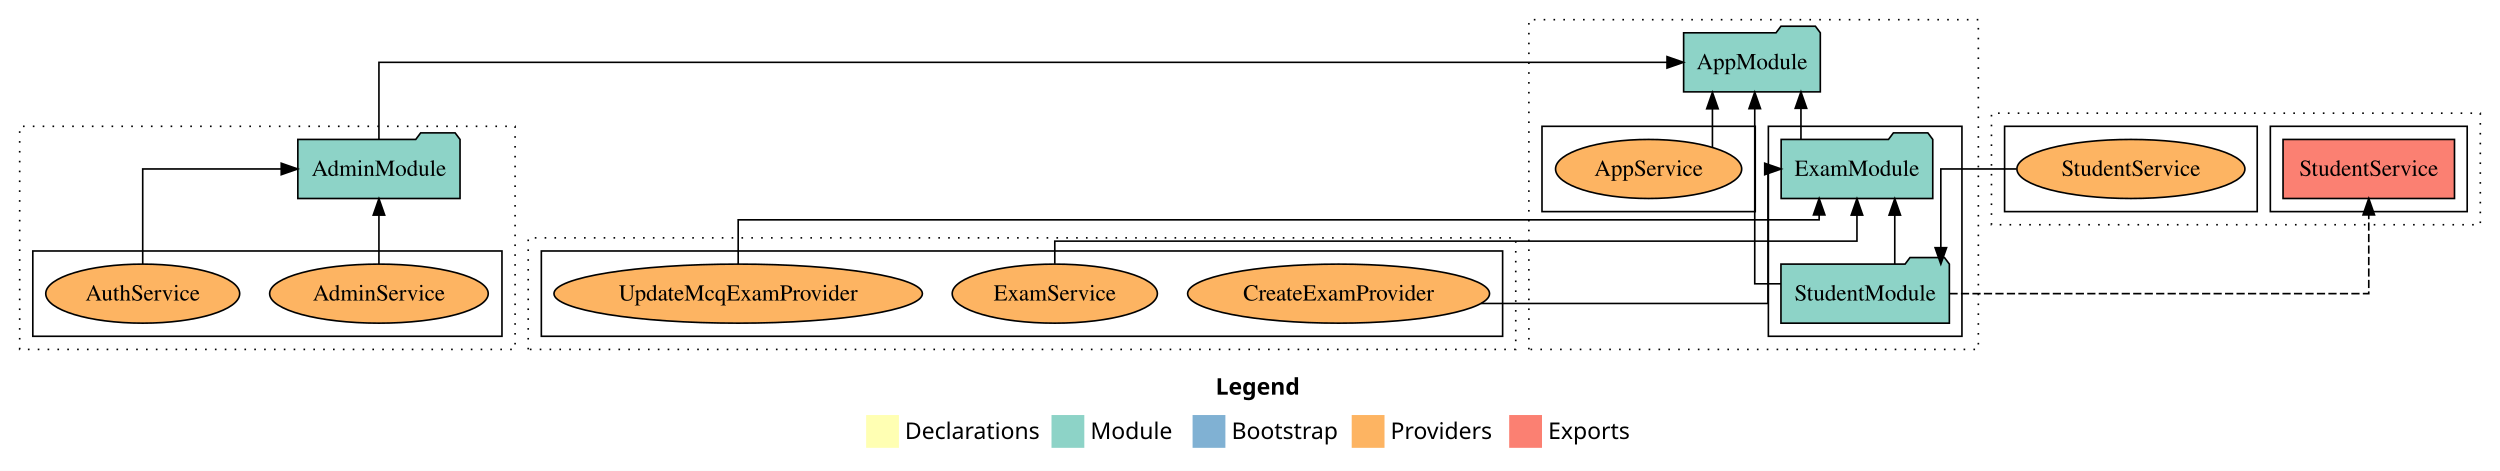
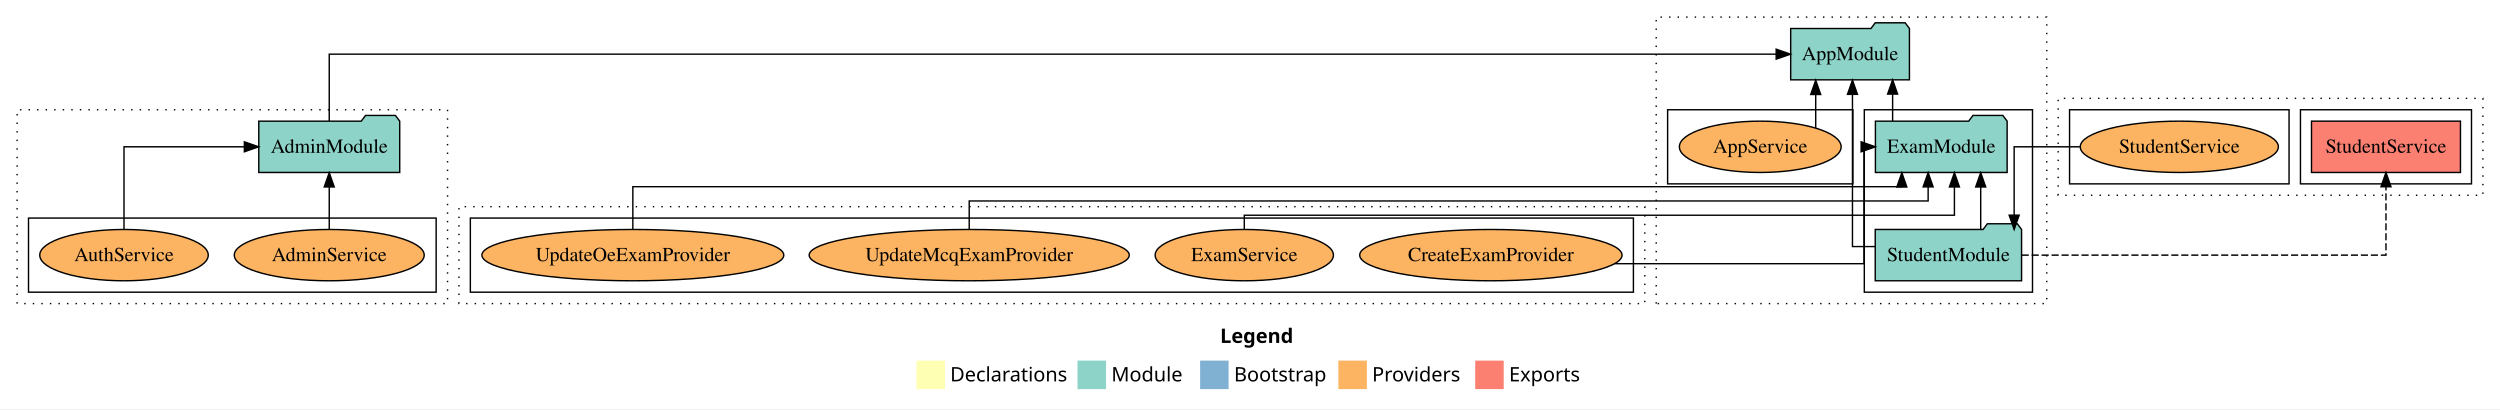
- <svg xmlns="http://www.w3.org/2000/svg" width="1524pt" height="287pt" viewBox="0.00 0.00 1524.00 287.00">
+ <svg xmlns="http://www.w3.org/2000/svg" width="1754pt" height="287pt" viewBox="0.00 0.00 1754.00 287.00">
  <g id="graph0" class="graph" transform="scale(1 1) rotate(0) translate(4 283)">
-     <polygon fill="white" stroke="transparent" points="-4,4 -4,-283 1520,-283 1520,4 -4,4" />
-     <text text-anchor="start" x="737.01" y="-42.4" font-family="Times-12" font-weight="bold" font-size="14.00">Legend</text>
-     <polygon fill="#ffffb3" stroke="transparent" points="524,-10 524,-30 544,-30 544,-10 524,-10" />
-     <text text-anchor="start" x="547.63" y="-15.4" font-family="Times-12" font-size="14.00">  Declarations</text>
-     <polygon fill="#8dd3c7" stroke="transparent" points="637,-10 637,-30 657,-30 657,-10 637,-10" />
-     <text text-anchor="start" x="660.73" y="-15.4" font-family="Times-12" font-size="14.00">  Module</text>
-     <polygon fill="#80b1d3" stroke="transparent" points="723,-10 723,-30 743,-30 743,-10 723,-10" />
-     <text text-anchor="start" x="746.78" y="-15.4" font-family="Times-12" font-size="14.00">  Bootstrap</text>
-     <polygon fill="#fdb462" stroke="transparent" points="820,-10 820,-30 840,-30 840,-10 820,-10" />
-     <text text-anchor="start" x="843.67" y="-15.4" font-family="Times-12" font-size="14.00">  Providers</text>
-     <polygon fill="#fb8072" stroke="transparent" points="916,-10 916,-30 936,-30 936,-10 916,-10" />
-     <text text-anchor="start" x="939.73" y="-15.4" font-family="Times-12" font-size="14.00">  Exports</text>
+     <polygon fill="white" stroke="transparent" points="-4,4 -4,-283 1750,-283 1750,4 -4,4" />
+     <text text-anchor="start" x="852.01" y="-42.4" font-family="Times-12" font-weight="bold" font-size="14.00">Legend</text>
+     <polygon fill="#ffffb3" stroke="transparent" points="639,-10 639,-30 659,-30 659,-10 639,-10" />
+     <text text-anchor="start" x="662.63" y="-15.4" font-family="Times-12" font-size="14.00">  Declarations</text>
+     <polygon fill="#8dd3c7" stroke="transparent" points="752,-10 752,-30 772,-30 772,-10 752,-10" />
+     <text text-anchor="start" x="775.73" y="-15.4" font-family="Times-12" font-size="14.00">  Module</text>
+     <polygon fill="#80b1d3" stroke="transparent" points="838,-10 838,-30 858,-30 858,-10 838,-10" />
+     <text text-anchor="start" x="861.78" y="-15.4" font-family="Times-12" font-size="14.00">  Bootstrap</text>
+     <polygon fill="#fdb462" stroke="transparent" points="935,-10 935,-30 955,-30 955,-10 935,-10" />
+     <text text-anchor="start" x="958.67" y="-15.4" font-family="Times-12" font-size="14.00">  Providers</text>
+     <polygon fill="#fb8072" stroke="transparent" points="1031,-10 1031,-30 1051,-30 1051,-10 1031,-10" />
+     <text text-anchor="start" x="1054.73" y="-15.4" font-family="Times-12" font-size="14.00">  Exports</text>
    <g id="clust1" class="cluster">
      <polygon fill="none" stroke="black" stroke-dasharray="1,5" points="8,-70 8,-206 310,-206 310,-70 8,-70" />
    </g>
    <g id="clust6" class="cluster">
      <polygon fill="none" stroke="black" points="16,-78 16,-130 302,-130 302,-78 16,-78" />
    </g>
    <g id="clust7" class="cluster">
-       <polygon fill="none" stroke="black" stroke-dasharray="1,5" points="928,-70 928,-271 1202,-271 1202,-70 928,-70" />
+       <polygon fill="none" stroke="black" stroke-dasharray="1,5" points="1158,-70 1158,-271 1432,-271 1432,-70 1158,-70" />
    </g>
    <g id="clust9" class="cluster">
-       <polygon fill="none" stroke="black" points="1074,-78 1074,-206 1192,-206 1192,-78 1074,-78" />
+       <polygon fill="none" stroke="black" points="1304,-78 1304,-206 1422,-206 1422,-78 1304,-78" />
    </g>
    <g id="clust12" class="cluster">
-       <polygon fill="none" stroke="black" points="936,-154 936,-206 1066,-206 1066,-154 936,-154" />
+       <polygon fill="none" stroke="black" points="1166,-154 1166,-206 1296,-206 1296,-154 1166,-154" />
    </g>
    <g id="clust13" class="cluster">
-       <polygon fill="none" stroke="black" stroke-dasharray="1,5" points="318,-70 318,-138 920,-138 920,-70 318,-70" />
+       <polygon fill="none" stroke="black" stroke-dasharray="1,5" points="318,-70 318,-138 1150,-138 1150,-70 318,-70" />
    </g>
    <g id="clust18" class="cluster">
-       <polygon fill="none" stroke="black" points="326,-78 326,-130 912,-130 912,-78 326,-78" />
+       <polygon fill="none" stroke="black" points="326,-78 326,-130 1142,-130 1142,-78 326,-78" />
    </g>
    <g id="clust19" class="cluster">
-       <polygon fill="none" stroke="black" stroke-dasharray="1,5" points="1210,-146 1210,-214 1508,-214 1508,-146 1210,-146" />
+       <polygon fill="none" stroke="black" stroke-dasharray="1,5" points="1440,-146 1440,-214 1738,-214 1738,-146 1440,-146" />
    </g>
    <g id="clust22" class="cluster">
-       <polygon fill="none" stroke="black" points="1380,-154 1380,-206 1500,-206 1500,-154 1380,-154" />
+       <polygon fill="none" stroke="black" points="1610,-154 1610,-206 1730,-206 1730,-154 1610,-154" />
    </g>
    <g id="clust24" class="cluster">
-       <polygon fill="none" stroke="black" points="1218,-154 1218,-206 1372,-206 1372,-154 1218,-154" />
+       <polygon fill="none" stroke="black" points="1448,-154 1448,-206 1602,-206 1602,-154 1448,-154" />
    </g>
    <g id="node1" class="node">
      <ellipse fill="#fdb462" stroke="black" cx="227" cy="-104" rx="66.63" ry="18" />
      <text text-anchor="middle" x="227" y="-99.8" font-family="Times,serif" font-size="14.00">AdminService</text>
    </g>
    <g id="node3" class="node">
      <polygon fill="#8dd3c7" stroke="black" points="276.44,-198 273.44,-202 252.44,-202 249.44,-198 177.56,-198 177.56,-162 276.44,-162 276.44,-198" />
      <text text-anchor="middle" x="227" y="-175.8" font-family="Times,serif" font-size="14.00">AdminModule</text>
    </g>
    <g id="edge1" class="edge">
      <path fill="none" stroke="black" d="M227,-122.01C227,-122.01 227,-151.85 227,-151.85" />
      <polygon fill="black" stroke="black" points="223.5,-151.85 227,-161.85 230.5,-151.85 223.5,-151.85" />
    </g>
    <g id="node2" class="node">
      <ellipse fill="#fdb462" stroke="black" cx="83" cy="-104" rx="59.11" ry="18" />
      <text text-anchor="middle" x="83" y="-99.8" font-family="Times,serif" font-size="14.00">AuthService</text>
    </g>
    <g id="edge2" class="edge">
      <path fill="none" stroke="black" d="M83,-122.01C83,-144.49 83,-180 83,-180 83,-180 167.44,-180 167.44,-180" />
      <polygon fill="black" stroke="black" points="167.44,-183.5 177.44,-180 167.44,-176.5 167.44,-183.5" />
    </g>
    <g id="node6" class="node">
-       <polygon fill="#8dd3c7" stroke="black" points="1105.66,-263 1102.66,-267 1081.66,-267 1078.66,-263 1022.34,-263 1022.34,-227 1105.66,-227 1105.66,-263" />
-       <text text-anchor="middle" x="1064" y="-240.8" font-family="Times,serif" font-size="14.00">AppModule</text>
+       <polygon fill="#8dd3c7" stroke="black" points="1335.66,-263 1332.66,-267 1311.66,-267 1308.66,-263 1252.34,-263 1252.34,-227 1335.66,-227 1335.66,-263" />
+       <text text-anchor="middle" x="1294" y="-240.8" font-family="Times,serif" font-size="14.00">AppModule</text>
    </g>
    <g id="edge3" class="edge">
-       <path fill="none" stroke="black" d="M227,-198.11C227,-217.34 227,-245 227,-245 227,-245 1012.21,-245 1012.21,-245" />
-       <polygon fill="black" stroke="black" points="1012.21,-248.5 1022.21,-245 1012.21,-241.5 1012.21,-248.5" />
+       <path fill="none" stroke="black" d="M227,-198.11C227,-217.34 227,-245 227,-245 227,-245 1242.17,-245 1242.17,-245" />
+       <polygon fill="black" stroke="black" points="1242.17,-248.5 1252.17,-245 1242.17,-241.5 1242.17,-248.5" />
    </g>
    <g id="node4" class="node">
-       <polygon fill="#8dd3c7" stroke="black" points="1174.21,-198 1171.21,-202 1150.21,-202 1147.21,-198 1081.79,-198 1081.79,-162 1174.21,-162 1174.21,-198" />
-       <text text-anchor="middle" x="1128" y="-175.8" font-family="Times,serif" font-size="14.00">ExamModule</text>
+       <polygon fill="#8dd3c7" stroke="black" points="1404.21,-198 1401.21,-202 1380.21,-202 1377.21,-198 1311.79,-198 1311.79,-162 1404.21,-162 1404.21,-198" />
+       <text text-anchor="middle" x="1358" y="-175.8" font-family="Times,serif" font-size="14.00">ExamModule</text>
    </g>
    <g id="edge4" class="edge">
-       <path fill="none" stroke="black" d="M1093.86,-198.11C1093.86,-198.11 1093.86,-216.99 1093.86,-216.99" />
-       <polygon fill="black" stroke="black" points="1090.36,-216.99 1093.86,-226.99 1097.36,-216.99 1090.36,-216.99" />
+       <path fill="none" stroke="black" d="M1323.86,-198.11C1323.86,-198.11 1323.86,-216.99 1323.86,-216.99" />
+       <polygon fill="black" stroke="black" points="1320.36,-216.99 1323.86,-226.99 1327.36,-216.99 1320.36,-216.99" />
    </g>
    <g id="node5" class="node">
-       <polygon fill="#8dd3c7" stroke="black" points="1184.33,-122 1181.33,-126 1160.33,-126 1157.33,-122 1081.67,-122 1081.67,-86 1184.33,-86 1184.33,-122" />
-       <text text-anchor="middle" x="1133" y="-99.8" font-family="Times,serif" font-size="14.00">StudentModule</text>
+       <polygon fill="#8dd3c7" stroke="black" points="1414.33,-122 1411.33,-126 1390.33,-126 1387.33,-122 1311.67,-122 1311.67,-86 1414.33,-86 1414.33,-122" />
+       <text text-anchor="middle" x="1363" y="-99.8" font-family="Times,serif" font-size="14.00">StudentModule</text>
    </g>
    <g id="edge7" class="edge">
-       <path fill="none" stroke="black" d="M1151.05,-122.01C1151.05,-122.01 1151.05,-151.85 1151.05,-151.85" />
-       <polygon fill="black" stroke="black" points="1147.55,-151.85 1151.05,-161.85 1154.55,-151.85 1147.55,-151.85" />
+       <path fill="none" stroke="black" d="M1385.66,-122.01C1385.66,-122.01 1385.66,-151.85 1385.66,-151.85" />
+       <polygon fill="black" stroke="black" points="1382.16,-151.85 1385.66,-161.85 1389.16,-151.85 1382.16,-151.85" />
    </g>
    <g id="edge5" class="edge">
-       <path fill="none" stroke="black" d="M1081.64,-110C1072.43,-110 1065.69,-110 1065.69,-110 1065.69,-110 1065.69,-216.79 1065.69,-216.79" />
-       <polygon fill="black" stroke="black" points="1062.19,-216.79 1065.69,-226.79 1069.19,-216.79 1062.19,-216.79" />
+       <path fill="none" stroke="black" d="M1311.64,-110C1302.43,-110 1295.69,-110 1295.69,-110 1295.69,-110 1295.69,-216.79 1295.69,-216.79" />
+       <polygon fill="black" stroke="black" points="1292.19,-216.79 1295.69,-226.79 1299.19,-216.79 1292.19,-216.79" />
+     </g>
+     <g id="node12" class="node">
+       <polygon fill="#fb8072" stroke="black" points="1722.26,-198 1617.74,-198 1617.74,-162 1722.26,-162 1722.26,-198" />
+       <text text-anchor="middle" x="1670" y="-175.8" font-family="Times,serif" font-size="14.00">StudentService </text>
+     </g>
+     <g id="edge12" class="edge">
+       <path fill="none" stroke="black" stroke-dasharray="5,2" d="M1414.38,-104C1501.78,-104 1670,-104 1670,-104 1670,-104 1670,-151.99 1670,-151.99" />
+       <polygon fill="black" stroke="black" points="1666.5,-151.99 1670,-161.99 1673.5,-151.99 1666.5,-151.99" />
+     </g>
+     <g id="node7" class="node">
+       <ellipse fill="#fdb462" stroke="black" cx="1231" cy="-180" rx="56.74" ry="18" />
+       <text text-anchor="middle" x="1231" y="-175.8" font-family="Times,serif" font-size="14.00">AppService</text>
+     </g>
+     <g id="edge6" class="edge">
+       <path fill="none" stroke="black" d="M1269.9,-193.15C1269.9,-193.15 1269.9,-216.69 1269.9,-216.69" />
+       <polygon fill="black" stroke="black" points="1266.4,-216.69 1269.9,-226.69 1273.4,-216.69 1266.4,-216.69" />
+     </g>
+     <g id="node8" class="node">
+       <ellipse fill="#fdb462" stroke="black" cx="1042" cy="-104" rx="92.03" ry="18" />
+       <text text-anchor="middle" x="1042" y="-99.8" font-family="Times,serif" font-size="14.00">CreateExamProvider</text>
+     </g>
+     <g id="edge8" class="edge">
+       <path fill="none" stroke="black" d="M1128.8,-98C1205,-98 1303.76,-98 1303.76,-98 1303.76,-98 1303.76,-180 1303.76,-180 1303.76,-180 1304.56,-180 1304.56,-180" />
+       <polygon fill="black" stroke="black" points="1301.77,-183.5 1311.77,-180 1301.77,-176.5 1301.77,-183.5" />
+     </g>
+     <g id="node9" class="node">
+       <ellipse fill="#fdb462" stroke="black" cx="869" cy="-104" rx="62.54" ry="18" />
+       <text text-anchor="middle" x="869" y="-99.8" font-family="Times,serif" font-size="14.00">ExamService</text>
+     </g>
+     <g id="edge9" class="edge">
+       <path fill="none" stroke="black" d="M869,-122.21C869,-127.55 869,-132 869,-132 869,-132 1367.22,-132 1367.22,-132 1367.22,-132 1367.22,-151.85 1367.22,-151.85" />
+       <polygon fill="black" stroke="black" points="1363.72,-151.85 1367.22,-161.85 1370.72,-151.85 1363.72,-151.85" />
+     </g>
+     <g id="node10" class="node">
+       <ellipse fill="#fdb462" stroke="black" cx="676" cy="-104" rx="112.3" ry="18" />
+       <text text-anchor="middle" x="676" y="-99.8" font-family="Times,serif" font-size="14.00">UpdateMcqExamProvider</text>
+     </g>
+     <g id="edge10" class="edge">
+       <path fill="none" stroke="black" d="M676,-122.11C676,-131.9 676,-142 676,-142 676,-142 1348.78,-142 1348.78,-142 1348.78,-142 1348.78,-151.89 1348.78,-151.89" />
+       <polygon fill="black" stroke="black" points="1345.28,-151.89 1348.78,-161.89 1352.28,-151.89 1345.28,-151.89" />
    </g>
    <g id="node11" class="node">
-       <polygon fill="#fb8072" stroke="black" points="1492.26,-198 1387.74,-198 1387.74,-162 1492.26,-162 1492.26,-198" />
-       <text text-anchor="middle" x="1440" y="-175.8" font-family="Times,serif" font-size="14.00">StudentService </text>
+       <ellipse fill="#fdb462" stroke="black" cx="440" cy="-104" rx="105.92" ry="18" />
+       <text text-anchor="middle" x="440" y="-99.8" font-family="Times,serif" font-size="14.00">UpdateOeExamProvider</text>
    </g>
    <g id="edge11" class="edge">
-       <path fill="none" stroke="black" stroke-dasharray="5,2" d="M1184.38,-104C1271.78,-104 1440,-104 1440,-104 1440,-104 1440,-151.99 1440,-151.99" />
-       <polygon fill="black" stroke="black" points="1436.5,-151.99 1440,-161.99 1443.5,-151.99 1436.5,-151.99" />
+       <path fill="none" stroke="black" d="M440,-122.15C440,-135.74 440,-152 440,-152 440,-152 1330.34,-152 1330.34,-152 1330.34,-152 1330.34,-152.98 1330.34,-152.98" />
+       <polygon fill="black" stroke="black" points="1326.84,-151.79 1330.34,-161.79 1333.84,-151.79 1326.84,-151.79" />
    </g>
-     <g id="node7" class="node">
-       <ellipse fill="#fdb462" stroke="black" cx="1001" cy="-180" rx="56.74" ry="18" />
-       <text text-anchor="middle" x="1001" y="-175.8" font-family="Times,serif" font-size="14.00">AppService</text>
+     <g id="node13" class="node">
+       <ellipse fill="#fdb462" stroke="black" cx="1525" cy="-180" rx="69.5" ry="18" />
+       <text text-anchor="middle" x="1525" y="-175.8" font-family="Times,serif" font-size="14.00">StudentService</text>
    </g>
-     <g id="edge6" class="edge">
-       <path fill="none" stroke="black" d="M1039.9,-193.15C1039.9,-193.15 1039.9,-216.69 1039.9,-216.69" />
-       <polygon fill="black" stroke="black" points="1036.4,-216.69 1039.9,-226.69 1043.4,-216.69 1036.4,-216.69" />
-     </g>
-     <g id="node8" class="node">
-       <ellipse fill="#fdb462" stroke="black" cx="812" cy="-104" rx="92.03" ry="18" />
-       <text text-anchor="middle" x="812" y="-99.8" font-family="Times,serif" font-size="14.00">CreateExamProvider</text>
-     </g>
-     <g id="edge8" class="edge">
-       <path fill="none" stroke="black" d="M898.8,-98C975,-98 1073.76,-98 1073.76,-98 1073.76,-98 1073.76,-180 1073.76,-180 1073.76,-180 1074.56,-180 1074.56,-180" />
-       <polygon fill="black" stroke="black" points="1071.77,-183.5 1081.77,-180 1071.77,-176.5 1071.77,-183.5" />
-     </g>
-     <g id="node9" class="node">
-       <ellipse fill="#fdb462" stroke="black" cx="639" cy="-104" rx="62.54" ry="18" />
-       <text text-anchor="middle" x="639" y="-99.8" font-family="Times,serif" font-size="14.00">ExamService</text>
-     </g>
-     <g id="edge9" class="edge">
-       <path fill="none" stroke="black" d="M639,-122.24C639,-129.43 639,-136 639,-136 639,-136 1128,-136 1128,-136 1128,-136 1128,-151.85 1128,-151.85" />
-       <polygon fill="black" stroke="black" points="1124.5,-151.85 1128,-161.85 1131.5,-151.85 1124.5,-151.85" />
-     </g>
-     <g id="node10" class="node">
-       <ellipse fill="#fdb462" stroke="black" cx="446" cy="-104" rx="112.3" ry="18" />
-       <text text-anchor="middle" x="446" y="-99.8" font-family="Times,serif" font-size="14.00">UpdateMcqExamProvider</text>
-     </g>
-     <g id="edge10" class="edge">
-       <path fill="none" stroke="black" d="M446,-122.04C446,-134.56 446,-149 446,-149 446,-149 1104.95,-149 1104.95,-149 1104.95,-149 1104.95,-151.97 1104.95,-151.97" />
-       <polygon fill="black" stroke="black" points="1101.45,-151.97 1104.95,-161.97 1108.45,-151.97 1101.45,-151.97" />
-     </g>
-     <g id="node12" class="node">
-       <ellipse fill="#fdb462" stroke="black" cx="1295" cy="-180" rx="69.5" ry="18" />
-       <text text-anchor="middle" x="1295" y="-175.8" font-family="Times,serif" font-size="14.00">StudentService</text>
-     </g>
-     <g id="edge12" class="edge">
-       <path fill="none" stroke="black" d="M1225.26,-180C1200.72,-180 1179.13,-180 1179.13,-180 1179.13,-180 1179.13,-132.01 1179.13,-132.01" />
-       <polygon fill="black" stroke="black" points="1182.63,-132.01 1179.13,-122.01 1175.63,-132.01 1182.63,-132.01" />
+     <g id="edge13" class="edge">
+       <path fill="none" stroke="black" d="M1455.26,-180C1430.72,-180 1409.13,-180 1409.13,-180 1409.13,-180 1409.13,-132.01 1409.13,-132.01" />
+       <polygon fill="black" stroke="black" points="1412.63,-132.01 1409.13,-122.01 1405.63,-132.01 1412.63,-132.01" />
    </g>
  </g>
</svg>
